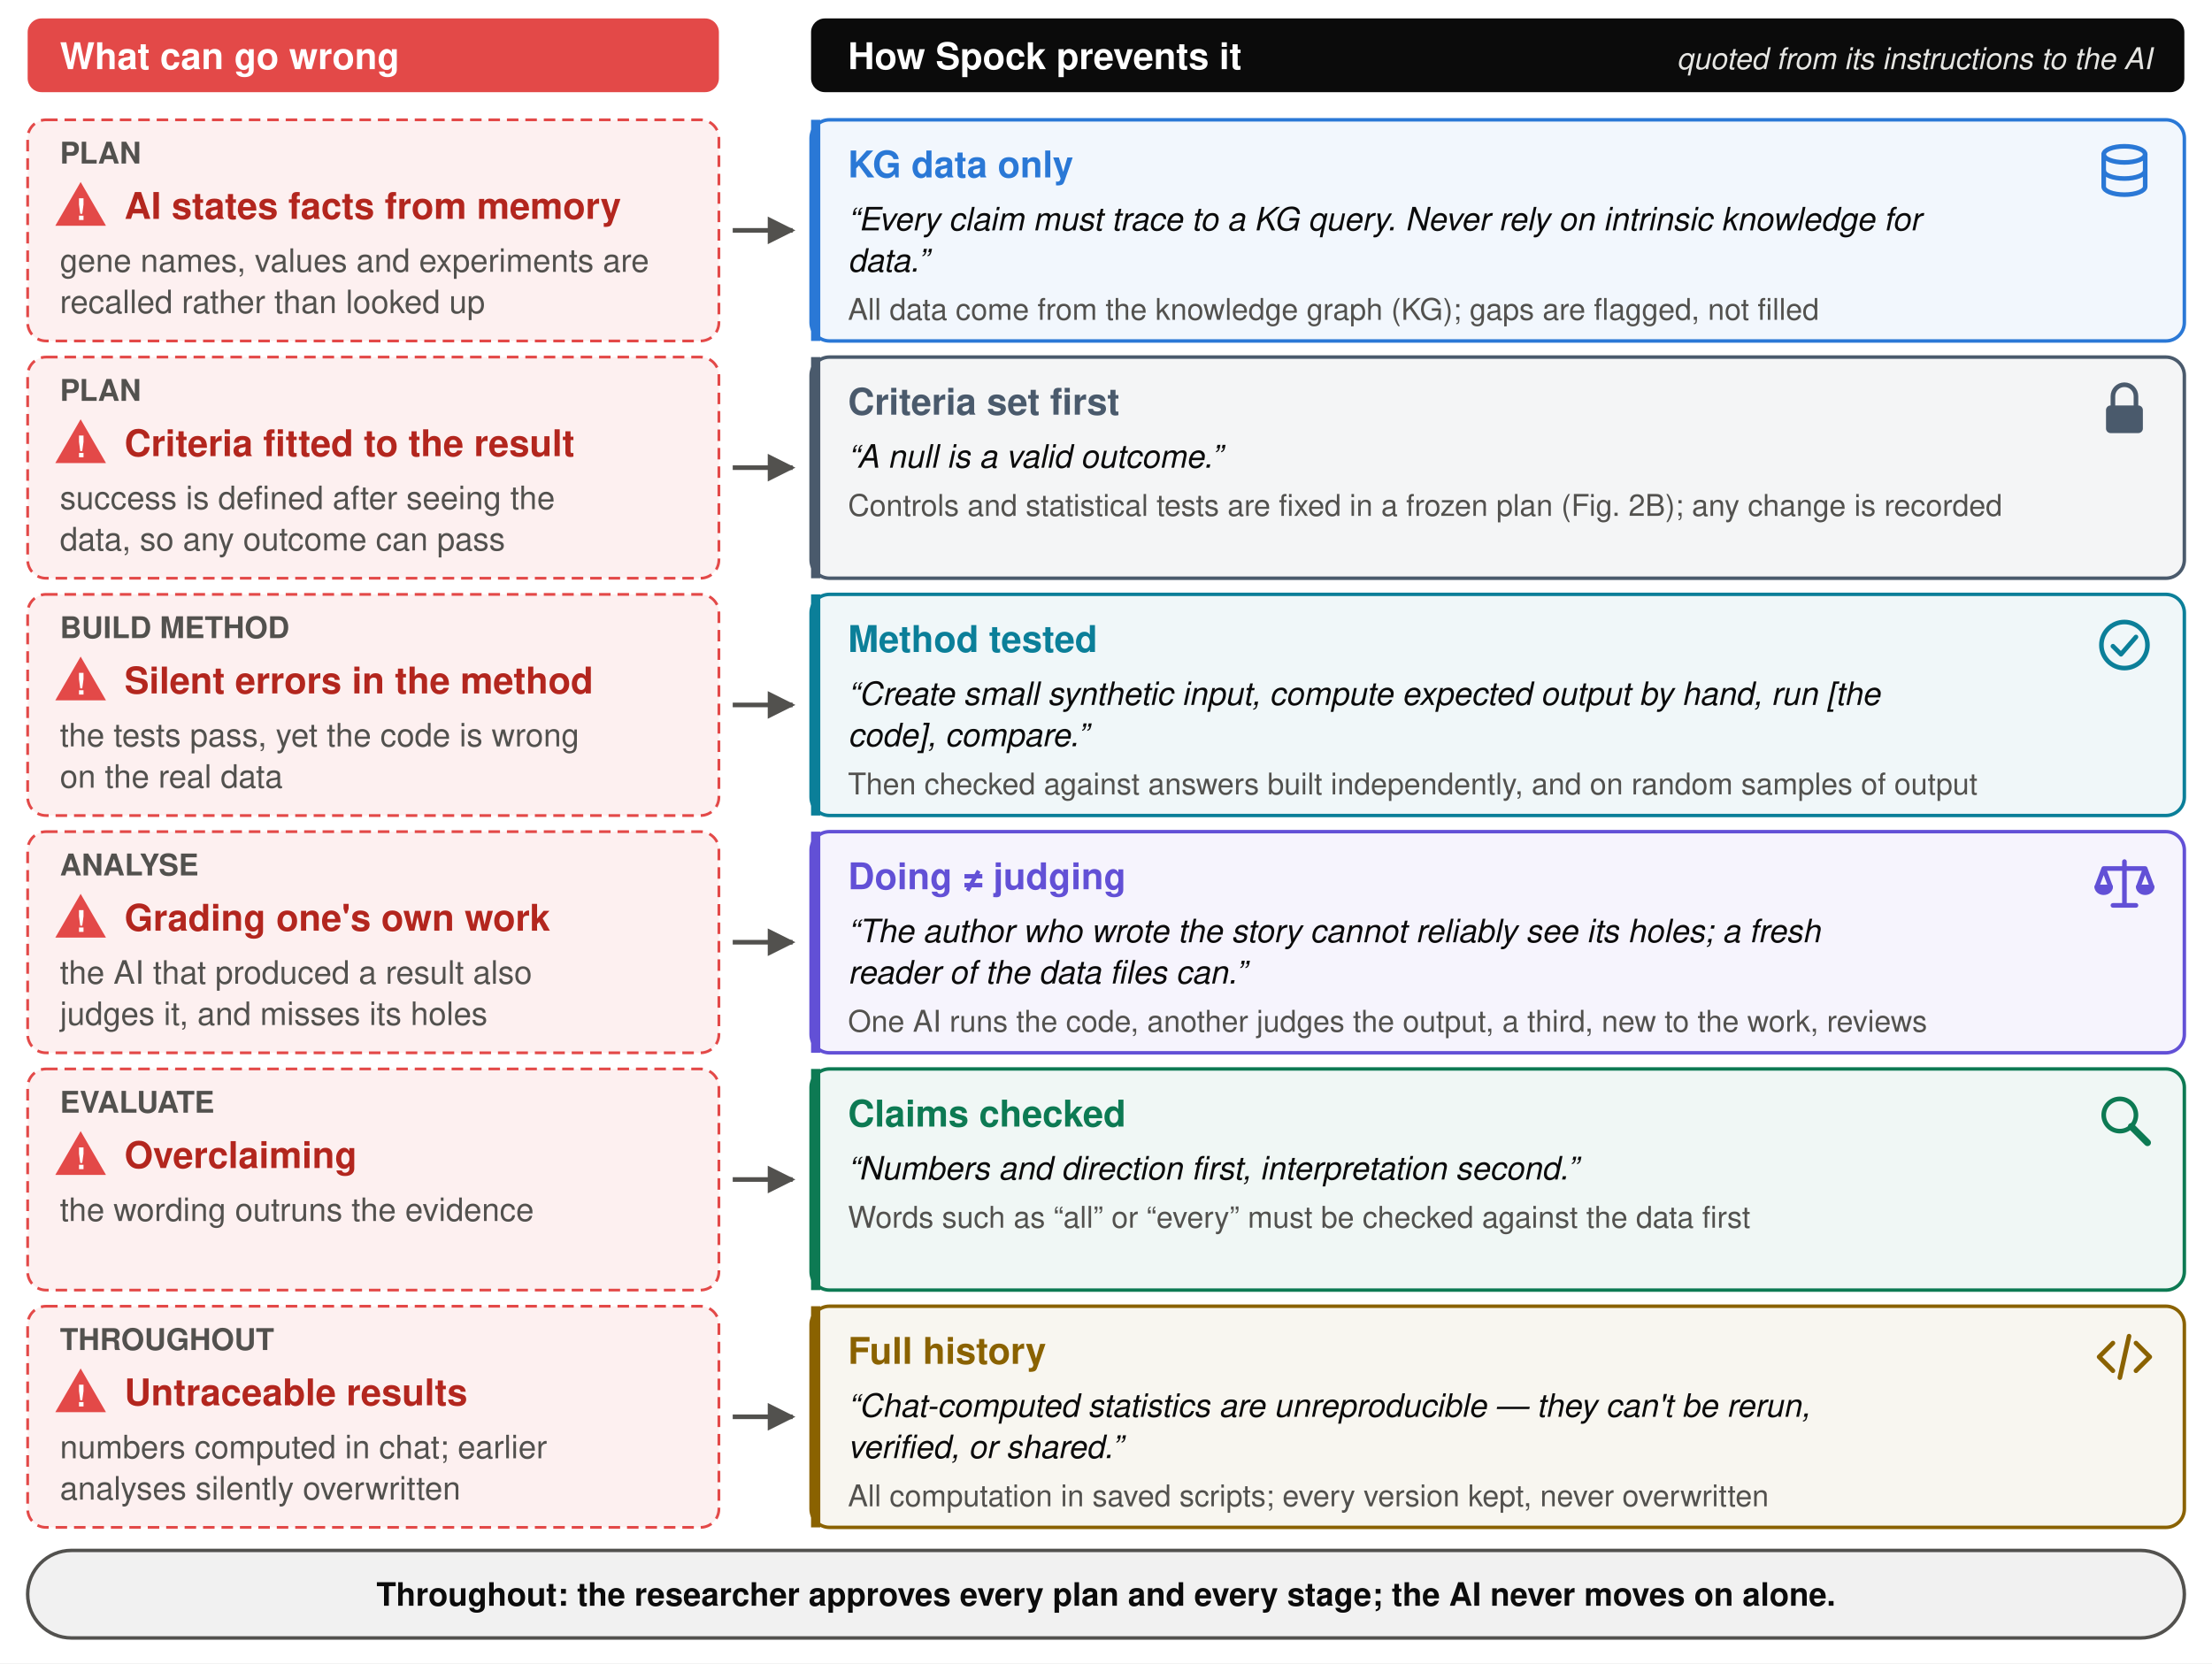
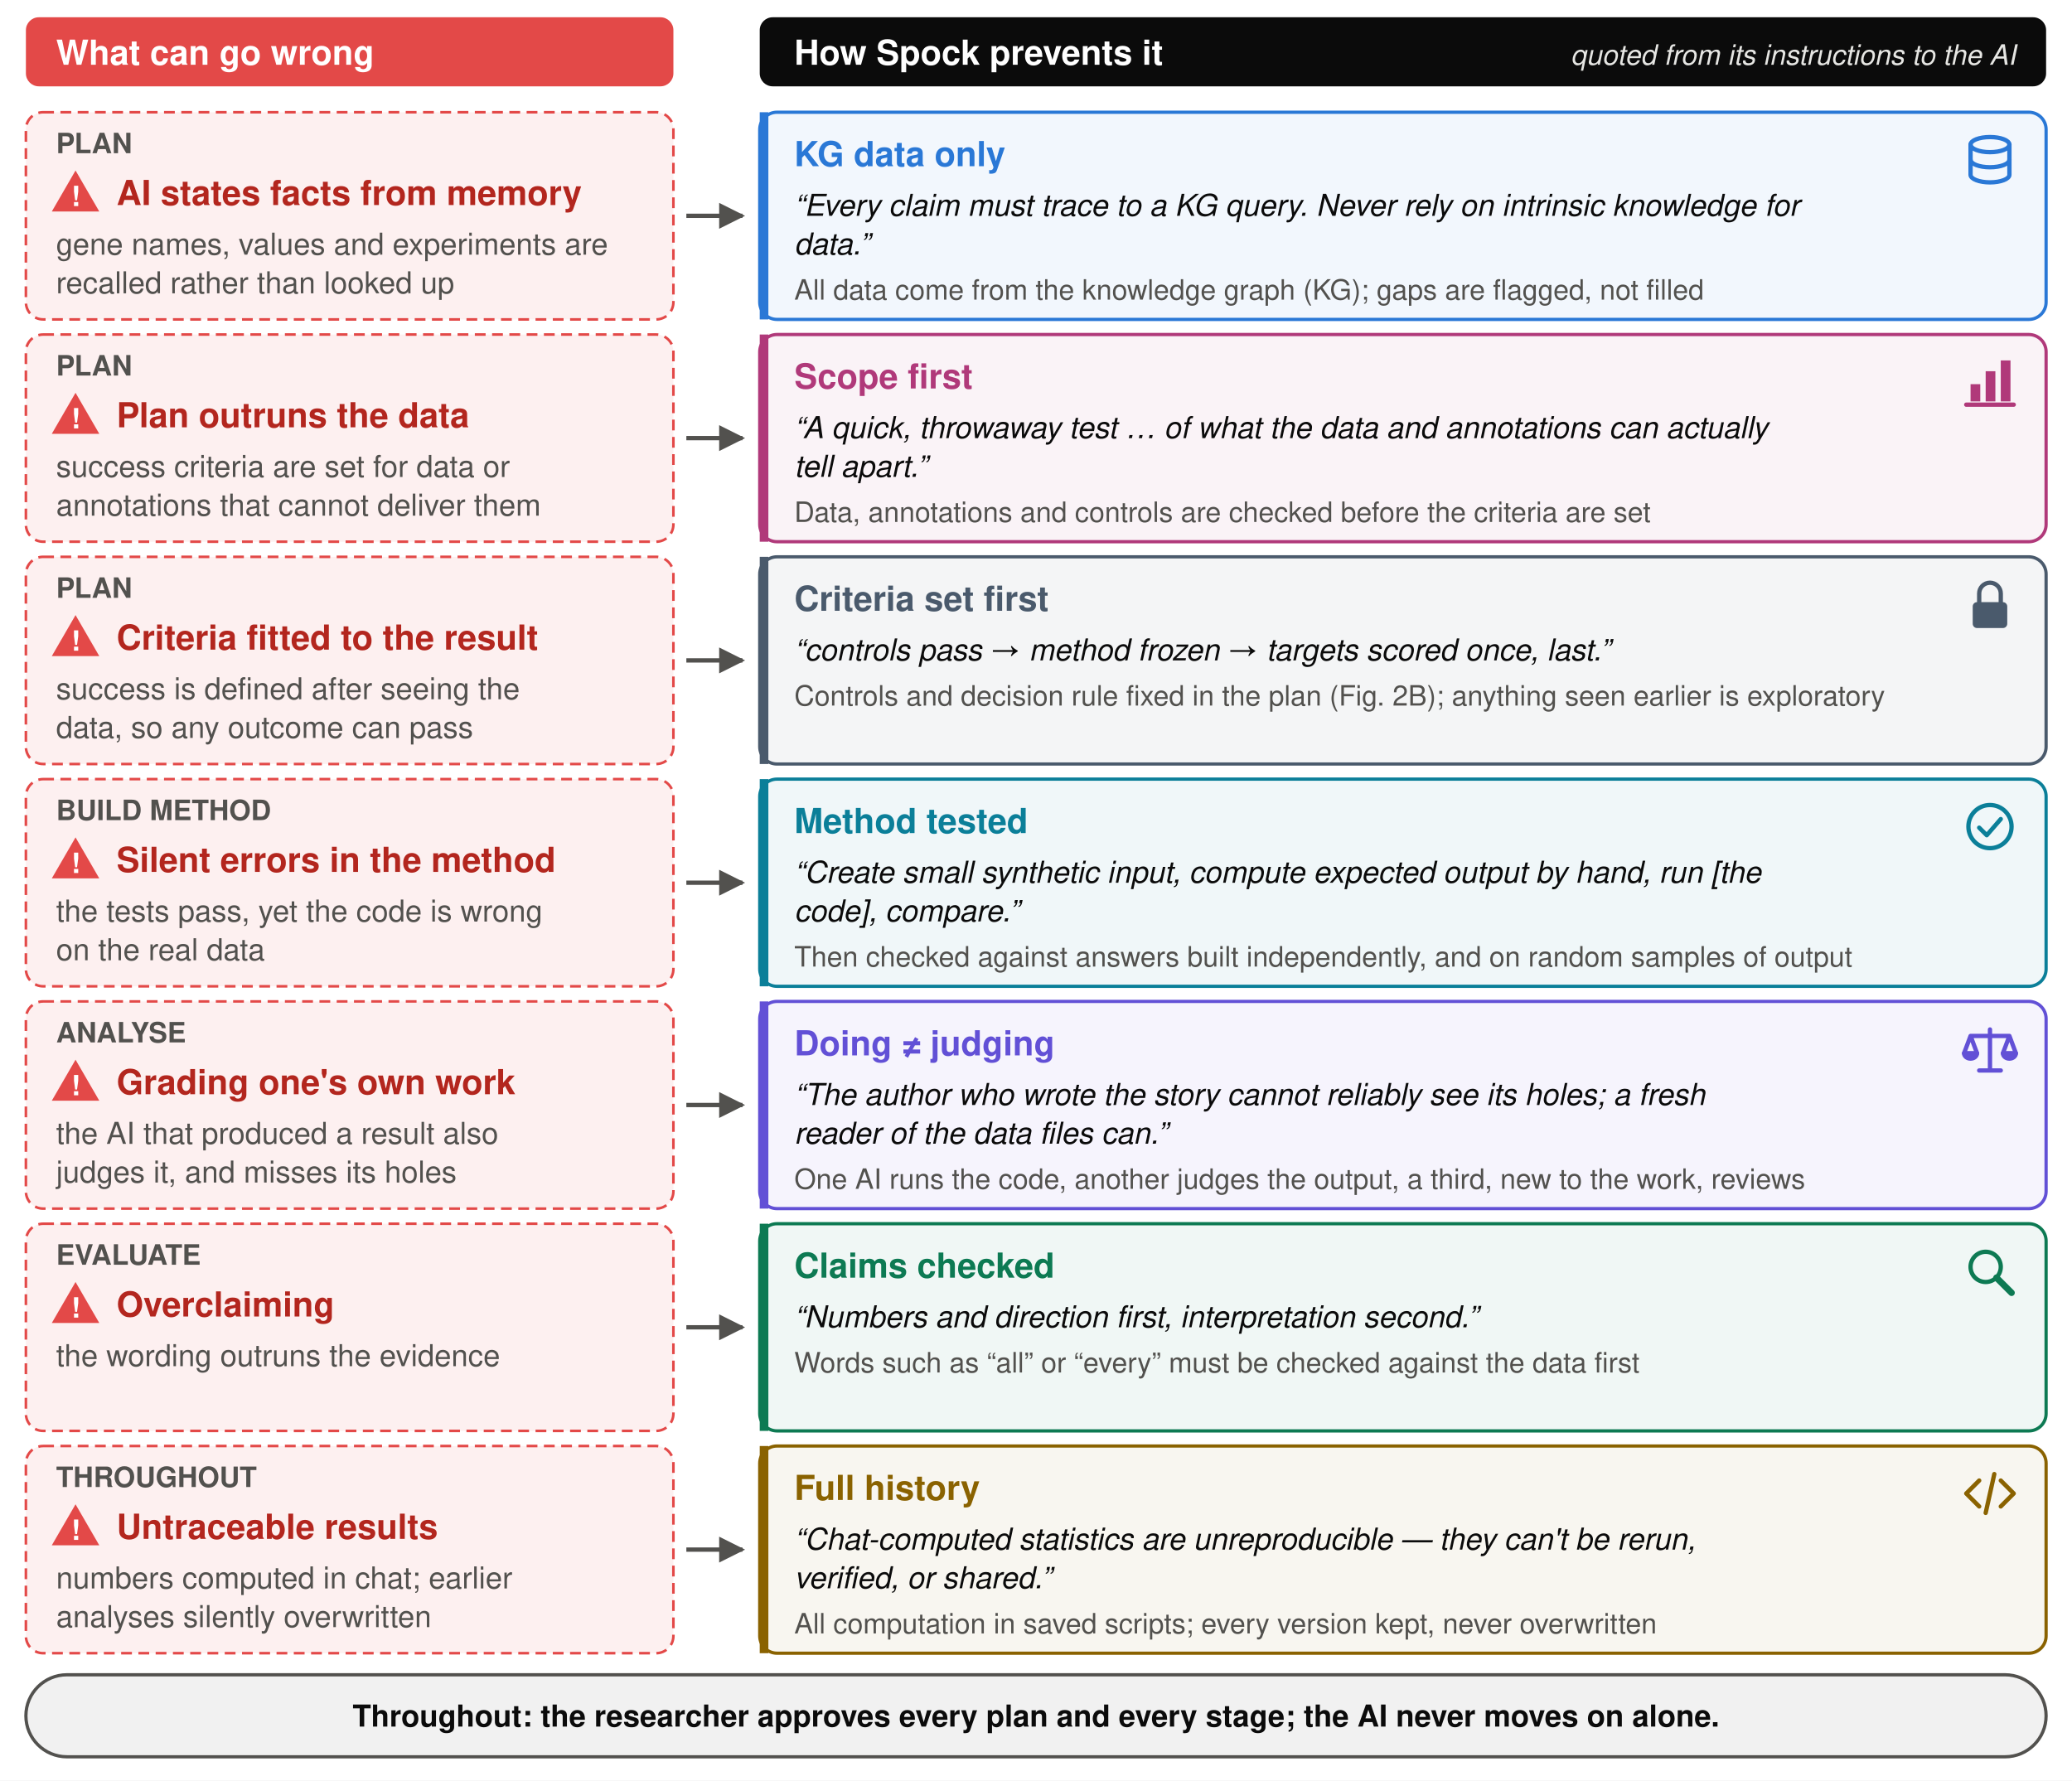
- <svg xmlns="http://www.w3.org/2000/svg" width="960" height="722" viewBox="0 0 960 722" font-family="Helvetica, Arial, 'Segoe UI', sans-serif">
+ <svg xmlns="http://www.w3.org/2000/svg" width="960" height="825" viewBox="0 0 960 825" font-family="Helvetica, Arial, 'Segoe UI', sans-serif">
  <defs>
+     <marker id="m0b0b0b" viewBox="0 0 10 10" refX="9" refY="5" markerWidth="6" markerHeight="6" orient="auto-start-reverse">
+       <path d="M0,0 L10,5 L0,10 z" fill="#0b0b0b" />
+     </marker>
+     <marker id="me34948" viewBox="0 0 10 10" refX="9" refY="5" markerWidth="6" markerHeight="6" orient="auto-start-reverse">
+       <path d="M0,0 L10,5 L0,10 z" fill="#e34948" />
+     </marker>
+     <marker id="mb0397a" viewBox="0 0 10 10" refX="9" refY="5" markerWidth="6" markerHeight="6" orient="auto-start-reverse">
+       <path d="M0,0 L10,5 L0,10 z" fill="#b0397a" />
+     </marker>
+     <marker id="m0b7f99" viewBox="0 0 10 10" refX="9" refY="5" markerWidth="6" markerHeight="6" orient="auto-start-reverse">
+       <path d="M0,0 L10,5 L0,10 z" fill="#0b7f99" />
+     </marker>
+     <marker id="m2a78d6" viewBox="0 0 10 10" refX="9" refY="5" markerWidth="6" markerHeight="6" orient="auto-start-reverse">
+       <path d="M0,0 L10,5 L0,10 z" fill="#2a78d6" />
+     </marker>
+     <marker id="m4a5a6c" viewBox="0 0 10 10" refX="9" refY="5" markerWidth="6" markerHeight="6" orient="auto-start-reverse">
+       <path d="M0,0 L10,5 L0,10 z" fill="#4a5a6c" />
+     </marker>
+     <marker id="m52514e" viewBox="0 0 10 10" refX="9" refY="5" markerWidth="6" markerHeight="6" orient="auto-start-reverse">
+       <path d="M0,0 L10,5 L0,10 z" fill="#52514e" />
+     </marker>
+     <marker id="m1baf7a" viewBox="0 0 10 10" refX="9" refY="5" markerWidth="6" markerHeight="6" orient="auto-start-reverse">
+       <path d="M0,0 L10,5 L0,10 z" fill="#1baf7a" />
+     </marker>
    <marker id="m0d7a53" viewBox="0 0 10 10" refX="9" refY="5" markerWidth="6" markerHeight="6" orient="auto-start-reverse">
      <path d="M0,0 L10,5 L0,10 z" fill="#0d7a53" />
+     </marker>
+     <marker id="meb6834" viewBox="0 0 10 10" refX="9" refY="5" markerWidth="6" markerHeight="6" orient="auto-start-reverse">
+       <path d="M0,0 L10,5 L0,10 z" fill="#eb6834" />
    </marker>
    <marker id="m6250d6" viewBox="0 0 10 10" refX="9" refY="5" markerWidth="6" markerHeight="6" orient="auto-start-reverse">
      <path d="M0,0 L10,5 L0,10 z" fill="#6250d6" />
    </marker>
-     <marker id="m52514e" viewBox="0 0 10 10" refX="9" refY="5" markerWidth="6" markerHeight="6" orient="auto-start-reverse">
-       <path d="M0,0 L10,5 L0,10 z" fill="#52514e" />
-     </marker>
-     <marker id="me34948" viewBox="0 0 10 10" refX="9" refY="5" markerWidth="6" markerHeight="6" orient="auto-start-reverse">
-       <path d="M0,0 L10,5 L0,10 z" fill="#e34948" />
-     </marker>
-     <marker id="m2a78d6" viewBox="0 0 10 10" refX="9" refY="5" markerWidth="6" markerHeight="6" orient="auto-start-reverse">
-       <path d="M0,0 L10,5 L0,10 z" fill="#2a78d6" />
-     </marker>
-     <marker id="m1baf7a" viewBox="0 0 10 10" refX="9" refY="5" markerWidth="6" markerHeight="6" orient="auto-start-reverse">
-       <path d="M0,0 L10,5 L0,10 z" fill="#1baf7a" />
-     </marker>
-     <marker id="m4a5a6c" viewBox="0 0 10 10" refX="9" refY="5" markerWidth="6" markerHeight="6" orient="auto-start-reverse">
-       <path d="M0,0 L10,5 L0,10 z" fill="#4a5a6c" />
-     </marker>
-     <marker id="m0b0b0b" viewBox="0 0 10 10" refX="9" refY="5" markerWidth="6" markerHeight="6" orient="auto-start-reverse">
-       <path d="M0,0 L10,5 L0,10 z" fill="#0b0b0b" />
-     </marker>
-     <marker id="meb6834" viewBox="0 0 10 10" refX="9" refY="5" markerWidth="6" markerHeight="6" orient="auto-start-reverse">
-       <path d="M0,0 L10,5 L0,10 z" fill="#eb6834" />
-     </marker>
-     <marker id="mb0397a" viewBox="0 0 10 10" refX="9" refY="5" markerWidth="6" markerHeight="6" orient="auto-start-reverse">
-       <path d="M0,0 L10,5 L0,10 z" fill="#b0397a" />
-     </marker>
    <marker id="m8a6200" viewBox="0 0 10 10" refX="9" refY="5" markerWidth="6" markerHeight="6" orient="auto-start-reverse">
      <path d="M0,0 L10,5 L0,10 z" fill="#8a6200" />
-     </marker>
-     <marker id="m0b7f99" viewBox="0 0 10 10" refX="9" refY="5" markerWidth="6" markerHeight="6" orient="auto-start-reverse">
-       <path d="M0,0 L10,5 L0,10 z" fill="#0b7f99" />
    </marker>
  </defs>
  <rect width="100%" height="100%" fill="#ffffff" />
  <rect x="12" y="8" width="300" height="32" rx="6" fill="#e34948" stroke="none" stroke-width="1.5" />
  <text x="26" y="30" font-size="16" font-weight="bold" font-style="normal" fill="#fff" text-anchor="start">What can go wrong</text>
  <rect x="352" y="8" width="596" height="32" rx="6" fill="#0b0b0b" stroke="none" stroke-width="1.5" />
  <text x="368" y="30" font-size="16" font-weight="bold" font-style="normal" fill="#fff" text-anchor="start">How Spock prevents it</text>
  <text x="934" y="30" font-size="13" font-weight="normal" font-style="italic" fill="#e6e6e3" text-anchor="end">quoted from its instructions to the AI</text>
  <rect x="12" y="52" width="300" height="96" rx="8" fill="#fdf0f0" stroke="#e34948" stroke-width="1.2" stroke-dasharray="5 3" />
  <text x="26" y="71" font-size="13" font-weight="bold" font-style="normal" fill="#52514e" text-anchor="start">PLAN</text>
  <polygon points="35,79 46,98 24,98" fill="#e34948" />
  <text x="35" y="95.5" font-size="13" font-weight="bold" font-style="normal" fill="#fff" text-anchor="middle">!</text>
  <text x="54" y="95" font-size="16" font-weight="bold" font-style="normal" fill="#b3261e" text-anchor="start">AI states facts from memory</text>
  <text x="26" y="118.0" font-size="14" font-weight="normal" font-style="normal" fill="#52514e" text-anchor="start">gene names, values and experiments are</text>
  <text x="26" y="135.92" font-size="14" font-weight="normal" font-style="normal" fill="#52514e" text-anchor="start">recalled rather than looked up</text>
  <path d="M318,100.0 L344,100.0" fill="none" stroke="#52514e" stroke-width="2" marker-end="url(#m52514e)" />
  <rect x="352" y="52" width="596" height="96" rx="8" fill="#f2f7fd" stroke="#2a78d6" stroke-width="1.5" />
  <rect x="352" y="52" width="4" height="96" fill="#2a78d6" />
  <text x="368" y="77" font-size="16" font-weight="bold" font-style="normal" fill="#2a78d6" text-anchor="start">KG data only</text>
  <g fill="none" stroke="#2a78d6" stroke-width="2" stroke-linecap="round" stroke-linejoin="round">
    <ellipse cx="922" cy="67" rx="9" ry="3.5" />
    <path d="M913,67 V81 a9,3.5 0 0 0 18,0 V67" />
    <path d="M913,74 a9,3.5 0 0 0 18,0" />
  </g>
  <text x="368" y="100.0" font-size="14" font-weight="normal" font-style="italic" fill="#0b0b0b" text-anchor="start">“Every claim must trace to a KG query. Never rely on intrinsic knowledge for</text>
  <text x="368" y="117.92" font-size="14" font-weight="normal" font-style="italic" fill="#0b0b0b" text-anchor="start">data.”</text>
  <text x="368" y="138.84" font-size="13" font-weight="normal" font-style="normal" fill="#52514e" text-anchor="start">All data come from the knowledge graph (KG); gaps are flagged, not filled</text>
  <rect x="12" y="155" width="300" height="96" rx="8" fill="#fdf0f0" stroke="#e34948" stroke-width="1.2" stroke-dasharray="5 3" />
  <text x="26" y="174" font-size="13" font-weight="bold" font-style="normal" fill="#52514e" text-anchor="start">PLAN</text>
  <polygon points="35,182 46,201 24,201" fill="#e34948" />
  <text x="35" y="198.5" font-size="13" font-weight="bold" font-style="normal" fill="#fff" text-anchor="middle">!</text>
-   <text x="54" y="198" font-size="16" font-weight="bold" font-style="normal" fill="#b3261e" text-anchor="start">Criteria fitted to the result</text>
-   <text x="26" y="221.0" font-size="14" font-weight="normal" font-style="normal" fill="#52514e" text-anchor="start">success is defined after seeing the</text>
-   <text x="26" y="238.92" font-size="14" font-weight="normal" font-style="normal" fill="#52514e" text-anchor="start">data, so any outcome can pass</text>
+   <text x="54" y="198" font-size="16" font-weight="bold" font-style="normal" fill="#b3261e" text-anchor="start">Plan outruns the data</text>
+   <text x="26" y="221.0" font-size="14" font-weight="normal" font-style="normal" fill="#52514e" text-anchor="start">success criteria are set for data or</text>
+   <text x="26" y="238.92" font-size="14" font-weight="normal" font-style="normal" fill="#52514e" text-anchor="start">annotations that cannot deliver them</text>
  <path d="M318,203.0 L344,203.0" fill="none" stroke="#52514e" stroke-width="2" marker-end="url(#m52514e)" />
-   <rect x="352" y="155" width="596" height="96" rx="8" fill="#f4f5f6" stroke="#4a5a6c" stroke-width="1.5" />
-   <rect x="352" y="155" width="4" height="96" fill="#4a5a6c" />
-   <text x="368" y="180" font-size="16" font-weight="bold" font-style="normal" fill="#4a5a6c" text-anchor="start">Criteria set first</text>
-   <g fill="none" stroke="#4a5a6c" stroke-width="2" stroke-linecap="round" stroke-linejoin="round">
-     <path d="M917,176 V172 a5,5 0 0 1 10,0 V176" />
+   <rect x="352" y="155" width="596" height="96" rx="8" fill="#faf3f7" stroke="#b0397a" stroke-width="1.5" />
+   <rect x="352" y="155" width="4" height="96" fill="#b0397a" />
+   <text x="368" y="180" font-size="16" font-weight="bold" font-style="normal" fill="#b0397a" text-anchor="start">Scope first</text>
+   <g fill="#b0397a">
+     <rect x="913" y="178" width="4.5" height="8" />
+     <rect x="920" y="172" width="4.5" height="14" />
+     <rect x="927" y="167" width="4.5" height="19" />
  </g>
-   <rect x="914" y="176" width="16" height="12" rx="2" fill="#4a5a6c" />
-   <text x="368" y="203.0" font-size="14" font-weight="normal" font-style="italic" fill="#0b0b0b" text-anchor="start">“A null is a valid outcome.”</text>
-   <text x="368" y="223.92" font-size="13" font-weight="normal" font-style="normal" fill="#52514e" text-anchor="start">Controls and statistical tests are fixed in a frozen plan (Fig. 2B); any change is recorded</text>
+   <path d="M911,187.5 H933" fill="none" stroke="#b0397a" stroke-width="2" stroke-linecap="round" stroke-linejoin="round" />
+   <text x="368" y="203.0" font-size="14" font-weight="normal" font-style="italic" fill="#0b0b0b" text-anchor="start">“A quick, throwaway test … of what the data and annotations can actually</text>
+   <text x="368" y="220.92" font-size="14" font-weight="normal" font-style="italic" fill="#0b0b0b" text-anchor="start">tell apart.”</text>
+   <text x="368" y="241.84" font-size="13" font-weight="normal" font-style="normal" fill="#52514e" text-anchor="start">Data, annotations and controls are checked before the criteria are set</text>
  <rect x="12" y="258" width="300" height="96" rx="8" fill="#fdf0f0" stroke="#e34948" stroke-width="1.2" stroke-dasharray="5 3" />
-   <text x="26" y="277" font-size="13" font-weight="bold" font-style="normal" fill="#52514e" text-anchor="start">BUILD METHOD</text>
+   <text x="26" y="277" font-size="13" font-weight="bold" font-style="normal" fill="#52514e" text-anchor="start">PLAN</text>
  <polygon points="35,285 46,304 24,304" fill="#e34948" />
  <text x="35" y="301.5" font-size="13" font-weight="bold" font-style="normal" fill="#fff" text-anchor="middle">!</text>
-   <text x="54" y="301" font-size="16" font-weight="bold" font-style="normal" fill="#b3261e" text-anchor="start">Silent errors in the method</text>
-   <text x="26" y="324.0" font-size="14" font-weight="normal" font-style="normal" fill="#52514e" text-anchor="start">the tests pass, yet the code is wrong</text>
-   <text x="26" y="341.92" font-size="14" font-weight="normal" font-style="normal" fill="#52514e" text-anchor="start">on the real data</text>
+   <text x="54" y="301" font-size="16" font-weight="bold" font-style="normal" fill="#b3261e" text-anchor="start">Criteria fitted to the result</text>
+   <text x="26" y="324.0" font-size="14" font-weight="normal" font-style="normal" fill="#52514e" text-anchor="start">success is defined after seeing the</text>
+   <text x="26" y="341.92" font-size="14" font-weight="normal" font-style="normal" fill="#52514e" text-anchor="start">data, so any outcome can pass</text>
  <path d="M318,306.0 L344,306.0" fill="none" stroke="#52514e" stroke-width="2" marker-end="url(#m52514e)" />
-   <rect x="352" y="258" width="596" height="96" rx="8" fill="#f0f7f9" stroke="#0b7f99" stroke-width="1.5" />
-   <rect x="352" y="258" width="4" height="96" fill="#0b7f99" />
-   <text x="368" y="283" font-size="16" font-weight="bold" font-style="normal" fill="#0b7f99" text-anchor="start">Method tested</text>
-   <g fill="none" stroke="#0b7f99" stroke-width="2" stroke-linecap="round" stroke-linejoin="round">
-     <circle cx="922" cy="280" r="10" />
-     <path d="M917,280.5 L920.5,284 L927,276.5" />
+   <rect x="352" y="258" width="596" height="96" rx="8" fill="#f4f5f6" stroke="#4a5a6c" stroke-width="1.5" />
+   <rect x="352" y="258" width="4" height="96" fill="#4a5a6c" />
+   <text x="368" y="283" font-size="16" font-weight="bold" font-style="normal" fill="#4a5a6c" text-anchor="start">Criteria set first</text>
+   <g fill="none" stroke="#4a5a6c" stroke-width="2" stroke-linecap="round" stroke-linejoin="round">
+     <path d="M917,279 V275 a5,5 0 0 1 10,0 V279" />
  </g>
-   <text x="368" y="306.0" font-size="14" font-weight="normal" font-style="italic" fill="#0b0b0b" text-anchor="start">“Create small synthetic input, compute expected output by hand, run [the</text>
-   <text x="368" y="323.92" font-size="14" font-weight="normal" font-style="italic" fill="#0b0b0b" text-anchor="start">code], compare.”</text>
-   <text x="368" y="344.84" font-size="13" font-weight="normal" font-style="normal" fill="#52514e" text-anchor="start">Then checked against answers built independently, and on random samples of output</text>
+   <rect x="914" y="279" width="16" height="12" rx="2" fill="#4a5a6c" />
+   <text x="368" y="306.0" font-size="14" font-weight="normal" font-style="italic" fill="#0b0b0b" text-anchor="start">“controls pass → method frozen → targets scored once, last.”</text>
+   <text x="368" y="326.92" font-size="13" font-weight="normal" font-style="normal" fill="#52514e" text-anchor="start">Controls and decision rule fixed in the plan (Fig. 2B); anything seen earlier is exploratory</text>
  <rect x="12" y="361" width="300" height="96" rx="8" fill="#fdf0f0" stroke="#e34948" stroke-width="1.2" stroke-dasharray="5 3" />
-   <text x="26" y="380" font-size="13" font-weight="bold" font-style="normal" fill="#52514e" text-anchor="start">ANALYSE</text>
+   <text x="26" y="380" font-size="13" font-weight="bold" font-style="normal" fill="#52514e" text-anchor="start">BUILD METHOD</text>
  <polygon points="35,388 46,407 24,407" fill="#e34948" />
  <text x="35" y="404.5" font-size="13" font-weight="bold" font-style="normal" fill="#fff" text-anchor="middle">!</text>
-   <text x="54" y="404" font-size="16" font-weight="bold" font-style="normal" fill="#b3261e" text-anchor="start">Grading one's own work</text>
-   <text x="26" y="427.0" font-size="14" font-weight="normal" font-style="normal" fill="#52514e" text-anchor="start">the AI that produced a result also</text>
-   <text x="26" y="444.92" font-size="14" font-weight="normal" font-style="normal" fill="#52514e" text-anchor="start">judges it, and misses its holes</text>
+   <text x="54" y="404" font-size="16" font-weight="bold" font-style="normal" fill="#b3261e" text-anchor="start">Silent errors in the method</text>
+   <text x="26" y="427.0" font-size="14" font-weight="normal" font-style="normal" fill="#52514e" text-anchor="start">the tests pass, yet the code is wrong</text>
+   <text x="26" y="444.92" font-size="14" font-weight="normal" font-style="normal" fill="#52514e" text-anchor="start">on the real data</text>
  <path d="M318,409.0 L344,409.0" fill="none" stroke="#52514e" stroke-width="2" marker-end="url(#m52514e)" />
-   <rect x="352" y="361" width="596" height="96" rx="8" fill="#f6f4fd" stroke="#6250d6" stroke-width="1.5" />
-   <rect x="352" y="361" width="4" height="96" fill="#6250d6" />
-   <text x="368" y="386" font-size="16" font-weight="bold" font-style="normal" fill="#6250d6" text-anchor="start">Doing ≠ judging</text>
-   <g fill="none" stroke="#6250d6" stroke-width="2" stroke-linecap="round" stroke-linejoin="round">
-     <path d="M922,374 V393 M917,393 H927 M913,377 H931 M913,377 L910,385 M913,377 L916,385 M931,377 L928,385 M931,377 L934,385" />
-     <path d="M910,385 a3,2.5 0 0 0 6,0 Z M928,385 a3,2.5 0 0 0 6,0 Z" fill="#6250d6" />
+   <rect x="352" y="361" width="596" height="96" rx="8" fill="#f0f7f9" stroke="#0b7f99" stroke-width="1.5" />
+   <rect x="352" y="361" width="4" height="96" fill="#0b7f99" />
+   <text x="368" y="386" font-size="16" font-weight="bold" font-style="normal" fill="#0b7f99" text-anchor="start">Method tested</text>
+   <g fill="none" stroke="#0b7f99" stroke-width="2" stroke-linecap="round" stroke-linejoin="round">
+     <circle cx="922" cy="383" r="10" />
+     <path d="M917,383.5 L920.5,387 L927,379.5" />
  </g>
-   <text x="368" y="409.0" font-size="14" font-weight="normal" font-style="italic" fill="#0b0b0b" text-anchor="start">“The author who wrote the story cannot reliably see its holes; a fresh</text>
-   <text x="368" y="426.92" font-size="14" font-weight="normal" font-style="italic" fill="#0b0b0b" text-anchor="start">reader of the data files can.”</text>
-   <text x="368" y="447.84" font-size="13" font-weight="normal" font-style="normal" fill="#52514e" text-anchor="start">One AI runs the code, another judges the output, a third, new to the work, reviews</text>
+   <text x="368" y="409.0" font-size="14" font-weight="normal" font-style="italic" fill="#0b0b0b" text-anchor="start">“Create small synthetic input, compute expected output by hand, run [the</text>
+   <text x="368" y="426.92" font-size="14" font-weight="normal" font-style="italic" fill="#0b0b0b" text-anchor="start">code], compare.”</text>
+   <text x="368" y="447.84" font-size="13" font-weight="normal" font-style="normal" fill="#52514e" text-anchor="start">Then checked against answers built independently, and on random samples of output</text>
  <rect x="12" y="464" width="300" height="96" rx="8" fill="#fdf0f0" stroke="#e34948" stroke-width="1.2" stroke-dasharray="5 3" />
-   <text x="26" y="483" font-size="13" font-weight="bold" font-style="normal" fill="#52514e" text-anchor="start">EVALUATE</text>
+   <text x="26" y="483" font-size="13" font-weight="bold" font-style="normal" fill="#52514e" text-anchor="start">ANALYSE</text>
  <polygon points="35,491 46,510 24,510" fill="#e34948" />
  <text x="35" y="507.5" font-size="13" font-weight="bold" font-style="normal" fill="#fff" text-anchor="middle">!</text>
-   <text x="54" y="507" font-size="16" font-weight="bold" font-style="normal" fill="#b3261e" text-anchor="start">Overclaiming</text>
-   <text x="26" y="530.0" font-size="14" font-weight="normal" font-style="normal" fill="#52514e" text-anchor="start">the wording outruns the evidence</text>
+   <text x="54" y="507" font-size="16" font-weight="bold" font-style="normal" fill="#b3261e" text-anchor="start">Grading one's own work</text>
+   <text x="26" y="530.0" font-size="14" font-weight="normal" font-style="normal" fill="#52514e" text-anchor="start">the AI that produced a result also</text>
+   <text x="26" y="547.92" font-size="14" font-weight="normal" font-style="normal" fill="#52514e" text-anchor="start">judges it, and misses its holes</text>
  <path d="M318,512.0 L344,512.0" fill="none" stroke="#52514e" stroke-width="2" marker-end="url(#m52514e)" />
-   <rect x="352" y="464" width="596" height="96" rx="8" fill="#f0f7f5" stroke="#0d7a53" stroke-width="1.5" />
-   <rect x="352" y="464" width="4" height="96" fill="#0d7a53" />
-   <text x="368" y="489" font-size="16" font-weight="bold" font-style="normal" fill="#0d7a53" text-anchor="start">Claims checked</text>
-   <g fill="none" stroke="#0d7a53" stroke-width="2" stroke-linecap="round" stroke-linejoin="round">
-     <circle cx="920" cy="484" r="7" />
-     <path d="M925,489 L932,496" stroke-width="3" />
+   <rect x="352" y="464" width="596" height="96" rx="8" fill="#f6f4fd" stroke="#6250d6" stroke-width="1.5" />
+   <rect x="352" y="464" width="4" height="96" fill="#6250d6" />
+   <text x="368" y="489" font-size="16" font-weight="bold" font-style="normal" fill="#6250d6" text-anchor="start">Doing ≠ judging</text>
+   <g fill="none" stroke="#6250d6" stroke-width="2" stroke-linecap="round" stroke-linejoin="round">
+     <path d="M922,477 V496 M917,496 H927 M913,480 H931 M913,480 L910,488 M913,480 L916,488 M931,480 L928,488 M931,480 L934,488" />
+     <path d="M910,488 a3,2.5 0 0 0 6,0 Z M928,488 a3,2.5 0 0 0 6,0 Z" fill="#6250d6" />
  </g>
-   <text x="368" y="512.0" font-size="14" font-weight="normal" font-style="italic" fill="#0b0b0b" text-anchor="start">“Numbers and direction first, interpretation second.”</text>
-   <text x="368" y="532.92" font-size="13" font-weight="normal" font-style="normal" fill="#52514e" text-anchor="start">Words such as “all” or “every” must be checked against the data first</text>
+   <text x="368" y="512.0" font-size="14" font-weight="normal" font-style="italic" fill="#0b0b0b" text-anchor="start">“The author who wrote the story cannot reliably see its holes; a fresh</text>
+   <text x="368" y="529.92" font-size="14" font-weight="normal" font-style="italic" fill="#0b0b0b" text-anchor="start">reader of the data files can.”</text>
+   <text x="368" y="550.84" font-size="13" font-weight="normal" font-style="normal" fill="#52514e" text-anchor="start">One AI runs the code, another judges the output, a third, new to the work, reviews</text>
  <rect x="12" y="567" width="300" height="96" rx="8" fill="#fdf0f0" stroke="#e34948" stroke-width="1.2" stroke-dasharray="5 3" />
-   <text x="26" y="586" font-size="13" font-weight="bold" font-style="normal" fill="#52514e" text-anchor="start">THROUGHOUT</text>
+   <text x="26" y="586" font-size="13" font-weight="bold" font-style="normal" fill="#52514e" text-anchor="start">EVALUATE</text>
  <polygon points="35,594 46,613 24,613" fill="#e34948" />
  <text x="35" y="610.5" font-size="13" font-weight="bold" font-style="normal" fill="#fff" text-anchor="middle">!</text>
-   <text x="54" y="610" font-size="16" font-weight="bold" font-style="normal" fill="#b3261e" text-anchor="start">Untraceable results</text>
-   <text x="26" y="633.0" font-size="14" font-weight="normal" font-style="normal" fill="#52514e" text-anchor="start">numbers computed in chat; earlier</text>
-   <text x="26" y="650.92" font-size="14" font-weight="normal" font-style="normal" fill="#52514e" text-anchor="start">analyses silently overwritten</text>
+   <text x="54" y="610" font-size="16" font-weight="bold" font-style="normal" fill="#b3261e" text-anchor="start">Overclaiming</text>
+   <text x="26" y="633.0" font-size="14" font-weight="normal" font-style="normal" fill="#52514e" text-anchor="start">the wording outruns the evidence</text>
  <path d="M318,615.0 L344,615.0" fill="none" stroke="#52514e" stroke-width="2" marker-end="url(#m52514e)" />
-   <rect x="352" y="567" width="596" height="96" rx="8" fill="#f8f6f0" stroke="#8a6200" stroke-width="1.5" />
-   <rect x="352" y="567" width="4" height="96" fill="#8a6200" />
-   <text x="368" y="592" font-size="16" font-weight="bold" font-style="normal" fill="#8a6200" text-anchor="start">Full history</text>
-   <path d="M917,583 L911,589 L917,595 M927,583 L933,589 L927,595 M924,580 L920,598" fill="none" stroke="#8a6200" stroke-width="2" stroke-linecap="round" stroke-linejoin="round" />
-   <text x="368" y="615.0" font-size="14" font-weight="normal" font-style="italic" fill="#0b0b0b" text-anchor="start">“Chat-computed statistics are unreproducible — they can't be rerun,</text>
-   <text x="368" y="632.92" font-size="14" font-weight="normal" font-style="italic" fill="#0b0b0b" text-anchor="start">verified, or shared.”</text>
-   <text x="368" y="653.84" font-size="13" font-weight="normal" font-style="normal" fill="#52514e" text-anchor="start">All computation in saved scripts; every version kept, never overwritten</text>
-   <rect x="12" y="673" width="936" height="38" rx="19" fill="#f1f1f1" stroke="#52514e" stroke-width="1.5" />
-   <text x="480.0" y="697" font-size="14" font-weight="bold" font-style="normal" fill="#0b0b0b" text-anchor="middle">Throughout: the researcher approves every plan and every stage; the AI never moves on alone.</text>
+   <rect x="352" y="567" width="596" height="96" rx="8" fill="#f0f7f5" stroke="#0d7a53" stroke-width="1.5" />
+   <rect x="352" y="567" width="4" height="96" fill="#0d7a53" />
+   <text x="368" y="592" font-size="16" font-weight="bold" font-style="normal" fill="#0d7a53" text-anchor="start">Claims checked</text>
+   <g fill="none" stroke="#0d7a53" stroke-width="2" stroke-linecap="round" stroke-linejoin="round">
+     <circle cx="920" cy="587" r="7" />
+     <path d="M925,592 L932,599" stroke-width="3" />
+   </g>
+   <text x="368" y="615.0" font-size="14" font-weight="normal" font-style="italic" fill="#0b0b0b" text-anchor="start">“Numbers and direction first, interpretation second.”</text>
+   <text x="368" y="635.92" font-size="13" font-weight="normal" font-style="normal" fill="#52514e" text-anchor="start">Words such as “all” or “every” must be checked against the data first</text>
+   <rect x="12" y="670" width="300" height="96" rx="8" fill="#fdf0f0" stroke="#e34948" stroke-width="1.2" stroke-dasharray="5 3" />
+   <text x="26" y="689" font-size="13" font-weight="bold" font-style="normal" fill="#52514e" text-anchor="start">THROUGHOUT</text>
+   <polygon points="35,697 46,716 24,716" fill="#e34948" />
+   <text x="35" y="713.5" font-size="13" font-weight="bold" font-style="normal" fill="#fff" text-anchor="middle">!</text>
+   <text x="54" y="713" font-size="16" font-weight="bold" font-style="normal" fill="#b3261e" text-anchor="start">Untraceable results</text>
+   <text x="26" y="736.0" font-size="14" font-weight="normal" font-style="normal" fill="#52514e" text-anchor="start">numbers computed in chat; earlier</text>
+   <text x="26" y="753.92" font-size="14" font-weight="normal" font-style="normal" fill="#52514e" text-anchor="start">analyses silently overwritten</text>
+   <path d="M318,718.0 L344,718.0" fill="none" stroke="#52514e" stroke-width="2" marker-end="url(#m52514e)" />
+   <rect x="352" y="670" width="596" height="96" rx="8" fill="#f8f6f0" stroke="#8a6200" stroke-width="1.5" />
+   <rect x="352" y="670" width="4" height="96" fill="#8a6200" />
+   <text x="368" y="695" font-size="16" font-weight="bold" font-style="normal" fill="#8a6200" text-anchor="start">Full history</text>
+   <path d="M917,686 L911,692 L917,698 M927,686 L933,692 L927,698 M924,683 L920,701" fill="none" stroke="#8a6200" stroke-width="2" stroke-linecap="round" stroke-linejoin="round" />
+   <text x="368" y="718.0" font-size="14" font-weight="normal" font-style="italic" fill="#0b0b0b" text-anchor="start">“Chat-computed statistics are unreproducible — they can't be rerun,</text>
+   <text x="368" y="735.92" font-size="14" font-weight="normal" font-style="italic" fill="#0b0b0b" text-anchor="start">verified, or shared.”</text>
+   <text x="368" y="756.84" font-size="13" font-weight="normal" font-style="normal" fill="#52514e" text-anchor="start">All computation in saved scripts; every version kept, never overwritten</text>
+   <rect x="12" y="776" width="936" height="38" rx="19" fill="#f1f1f1" stroke="#52514e" stroke-width="1.5" />
+   <text x="480.0" y="800" font-size="14" font-weight="bold" font-style="normal" fill="#0b0b0b" text-anchor="middle">Throughout: the researcher approves every plan and every stage; the AI never moves on alone.</text>
</svg>
